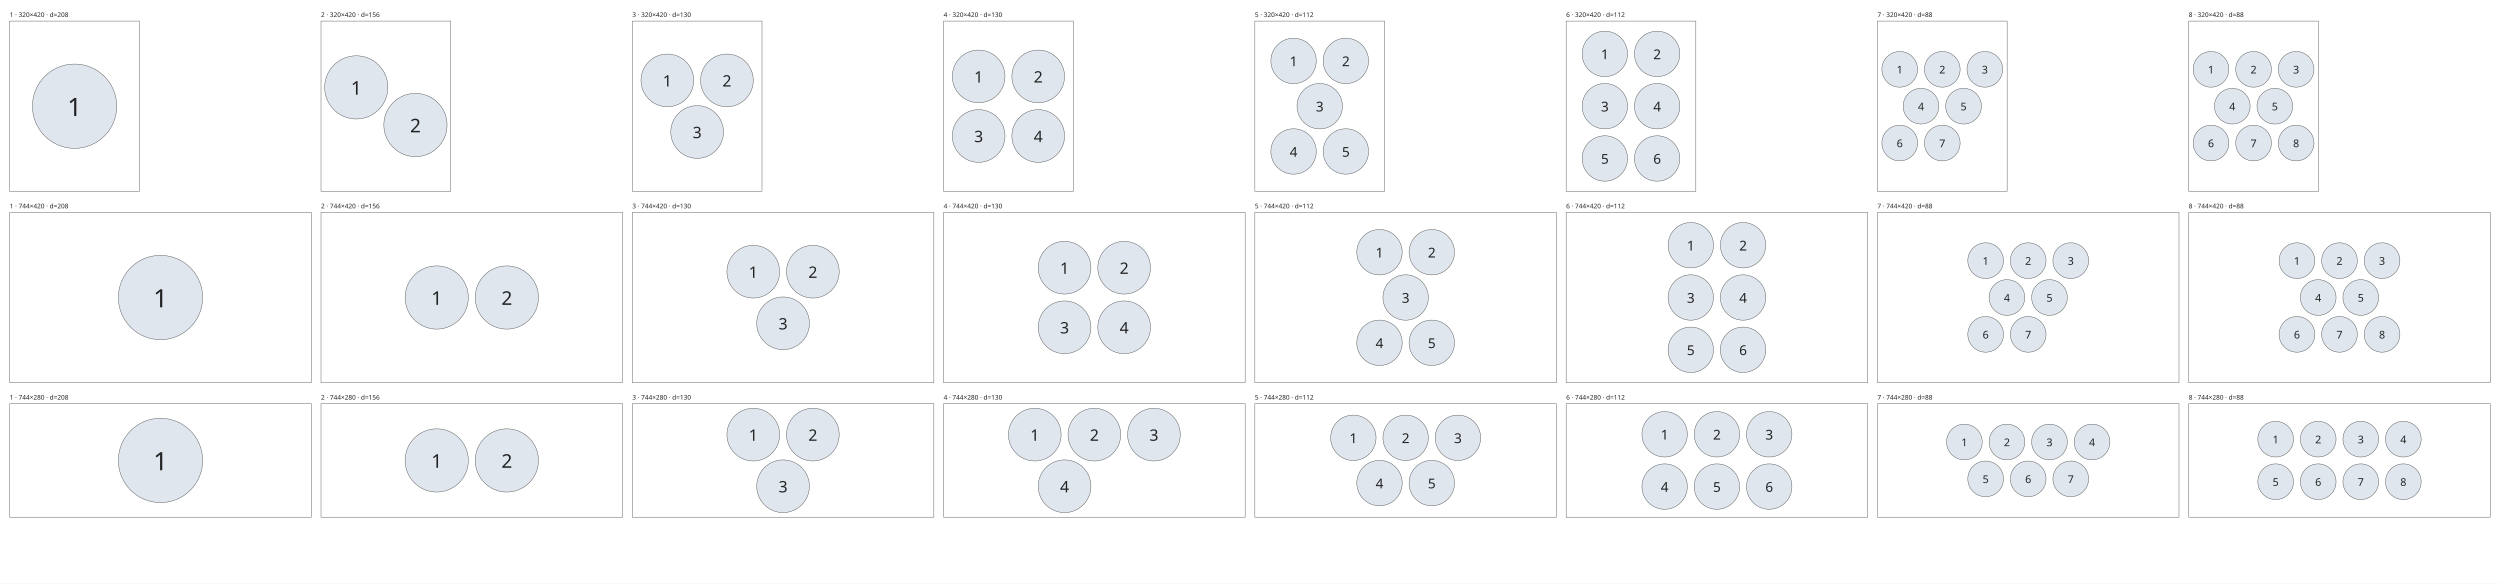
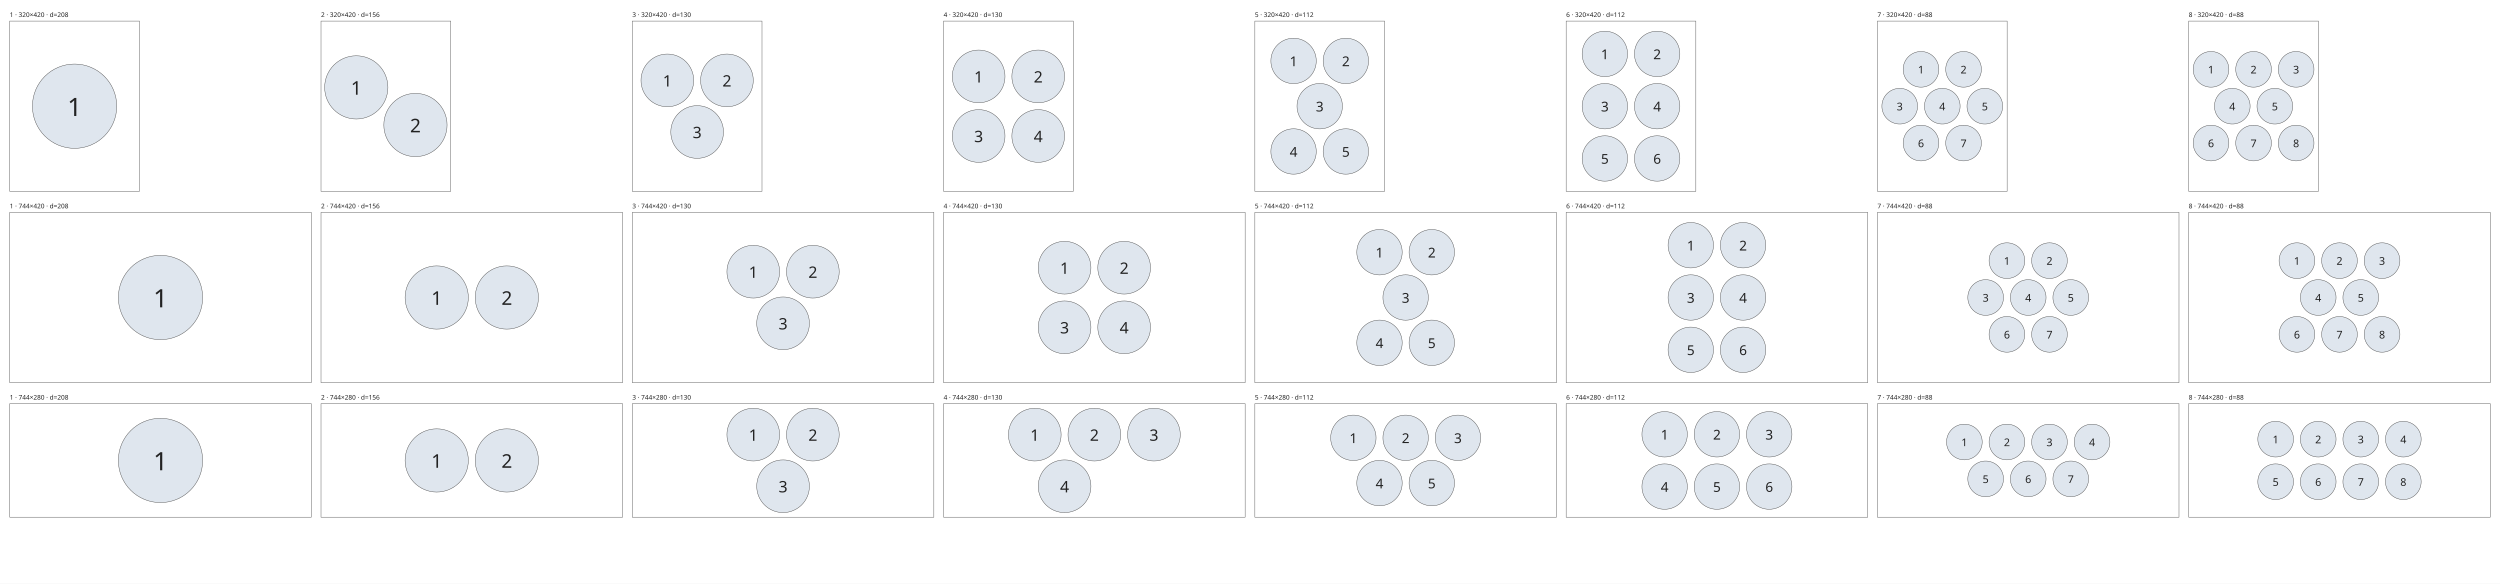
<svg xmlns="http://www.w3.org/2000/svg" viewBox="0 0 6168 1440" font-family="sans-serif">
  <rect width="100%" height="100%" fill="#ffffff" />
  <text x="24" y="42" font-size="16" fill="#222222">1 · 320×420 · d=208</text>
  <rect x="24" y="52" width="320" height="420" fill="none" stroke="#444444" stroke-width="1" />
  <circle cx="184" cy="262" r="104" fill="#dfe6ee" stroke="#444444" stroke-width="1" />
  <text x="184" y="262" font-size="62.4" text-anchor="middle" dominant-baseline="central" fill="#222222">1</text>
  <text x="792" y="42" font-size="16" fill="#222222">2 · 320×420 · d=156</text>
  <rect x="792" y="52" width="320" height="420" fill="none" stroke="#444444" stroke-width="1" />
  <circle cx="879" cy="215.6" r="78" fill="#dfe6ee" stroke="#444444" stroke-width="1" />
  <text x="879" y="215.6" font-size="46.8" text-anchor="middle" dominant-baseline="central" fill="#222222">1</text>
  <circle cx="1025" cy="308.4" r="78" fill="#dfe6ee" stroke="#444444" stroke-width="1" />
  <text x="1025" y="308.4" font-size="46.8" text-anchor="middle" dominant-baseline="central" fill="#222222">2</text>
  <text x="1560" y="42" font-size="16" fill="#222222">3 · 320×420 · d=130</text>
  <rect x="1560" y="52" width="320" height="420" fill="none" stroke="#444444" stroke-width="1" />
  <circle cx="1646.5" cy="198.35" r="65" fill="#dfe6ee" stroke="#444444" stroke-width="1" />
  <text x="1646.5" y="198.35" font-size="39" text-anchor="middle" dominant-baseline="central" fill="#222222">1</text>
  <circle cx="1793.5" cy="198.35" r="65" fill="#dfe6ee" stroke="#444444" stroke-width="1" />
  <text x="1793.5" y="198.35" font-size="39" text-anchor="middle" dominant-baseline="central" fill="#222222">2</text>
  <circle cx="1720" cy="325.65" r="65" fill="#dfe6ee" stroke="#444444" stroke-width="1" />
  <text x="1720" y="325.65" font-size="39" text-anchor="middle" dominant-baseline="central" fill="#222222">3</text>
  <text x="2328" y="42" font-size="16" fill="#222222">4 · 320×420 · d=130</text>
  <rect x="2328" y="52" width="320" height="420" fill="none" stroke="#444444" stroke-width="1" />
  <circle cx="2414.5" cy="188.5" r="65" fill="#dfe6ee" stroke="#444444" stroke-width="1" />
  <text x="2414.5" y="188.5" font-size="39" text-anchor="middle" dominant-baseline="central" fill="#222222">1</text>
  <circle cx="2561.5" cy="188.5" r="65" fill="#dfe6ee" stroke="#444444" stroke-width="1" />
  <text x="2561.5" y="188.5" font-size="39" text-anchor="middle" dominant-baseline="central" fill="#222222">2</text>
  <circle cx="2414.5" cy="335.5" r="65" fill="#dfe6ee" stroke="#444444" stroke-width="1" />
  <text x="2414.5" y="335.5" font-size="39" text-anchor="middle" dominant-baseline="central" fill="#222222">3</text>
  <circle cx="2561.5" cy="335.5" r="65" fill="#dfe6ee" stroke="#444444" stroke-width="1" />
  <text x="2561.5" y="335.5" font-size="39" text-anchor="middle" dominant-baseline="central" fill="#222222">4</text>
  <text x="3096" y="42" font-size="16" fill="#222222">5 · 320×420 · d=112</text>
  <rect x="3096" y="52" width="320" height="420" fill="none" stroke="#444444" stroke-width="1" />
  <circle cx="3191.5" cy="150.28" r="56" fill="#dfe6ee" stroke="#444444" stroke-width="1" />
  <text x="3191.5" y="150.28" font-size="33.6" text-anchor="middle" dominant-baseline="central" fill="#222222">1</text>
  <circle cx="3320.5" cy="150.28" r="56" fill="#dfe6ee" stroke="#444444" stroke-width="1" />
  <text x="3320.5" y="150.28" font-size="33.6" text-anchor="middle" dominant-baseline="central" fill="#222222">2</text>
  <circle cx="3256" cy="262" r="56" fill="#dfe6ee" stroke="#444444" stroke-width="1" />
  <text x="3256" y="262" font-size="33.6" text-anchor="middle" dominant-baseline="central" fill="#222222">3</text>
  <circle cx="3191.5" cy="373.72" r="56" fill="#dfe6ee" stroke="#444444" stroke-width="1" />
  <text x="3191.5" y="373.72" font-size="33.6" text-anchor="middle" dominant-baseline="central" fill="#222222">4</text>
  <circle cx="3320.5" cy="373.72" r="56" fill="#dfe6ee" stroke="#444444" stroke-width="1" />
  <text x="3320.5" y="373.72" font-size="33.6" text-anchor="middle" dominant-baseline="central" fill="#222222">5</text>
  <text x="3864" y="42" font-size="16" fill="#222222">6 · 320×420 · d=112</text>
  <rect x="3864" y="52" width="320" height="420" fill="none" stroke="#444444" stroke-width="1" />
  <circle cx="3959.5" cy="133" r="56" fill="#dfe6ee" stroke="#444444" stroke-width="1" />
  <text x="3959.5" y="133" font-size="33.6" text-anchor="middle" dominant-baseline="central" fill="#222222">1</text>
  <circle cx="4088.5" cy="133" r="56" fill="#dfe6ee" stroke="#444444" stroke-width="1" />
  <text x="4088.5" y="133" font-size="33.6" text-anchor="middle" dominant-baseline="central" fill="#222222">2</text>
  <circle cx="3959.5" cy="262" r="56" fill="#dfe6ee" stroke="#444444" stroke-width="1" />
  <text x="3959.5" y="262" font-size="33.6" text-anchor="middle" dominant-baseline="central" fill="#222222">3</text>
  <circle cx="4088.5" cy="262" r="56" fill="#dfe6ee" stroke="#444444" stroke-width="1" />
  <text x="4088.5" y="262" font-size="33.6" text-anchor="middle" dominant-baseline="central" fill="#222222">4</text>
  <circle cx="3959.5" cy="391" r="56" fill="#dfe6ee" stroke="#444444" stroke-width="1" />
  <text x="3959.5" y="391" font-size="33.6" text-anchor="middle" dominant-baseline="central" fill="#222222">5</text>
  <circle cx="4088.5" cy="391" r="56" fill="#dfe6ee" stroke="#444444" stroke-width="1" />
  <text x="4088.5" y="391" font-size="33.6" text-anchor="middle" dominant-baseline="central" fill="#222222">6</text>
  <text x="4632" y="42" font-size="16" fill="#222222">7 · 320×420 · d=88</text>
  <rect x="4632" y="52" width="320" height="420" fill="none" stroke="#444444" stroke-width="1" />
-   <circle cx="4687" cy="171.07" r="44" fill="#dfe6ee" stroke="#444444" stroke-width="1" />
-   <text x="4687" y="171.07" font-size="26.4" text-anchor="middle" dominant-baseline="central" fill="#222222">1</text>
-   <circle cx="4792" cy="171.07" r="44" fill="#dfe6ee" stroke="#444444" stroke-width="1" />
-   <text x="4792" y="171.07" font-size="26.4" text-anchor="middle" dominant-baseline="central" fill="#222222">2</text>
-   <circle cx="4897" cy="171.07" r="44" fill="#dfe6ee" stroke="#444444" stroke-width="1" />
-   <text x="4897" y="171.07" font-size="26.4" text-anchor="middle" dominant-baseline="central" fill="#222222">3</text>
-   <circle cx="4739.5" cy="262" r="44" fill="#dfe6ee" stroke="#444444" stroke-width="1" />
-   <text x="4739.5" y="262" font-size="26.4" text-anchor="middle" dominant-baseline="central" fill="#222222">4</text>
-   <circle cx="4844.5" cy="262" r="44" fill="#dfe6ee" stroke="#444444" stroke-width="1" />
-   <text x="4844.5" y="262" font-size="26.4" text-anchor="middle" dominant-baseline="central" fill="#222222">5</text>
-   <circle cx="4687" cy="352.93" r="44" fill="#dfe6ee" stroke="#444444" stroke-width="1" />
-   <text x="4687" y="352.93" font-size="26.4" text-anchor="middle" dominant-baseline="central" fill="#222222">6</text>
-   <circle cx="4792" cy="352.93" r="44" fill="#dfe6ee" stroke="#444444" stroke-width="1" />
-   <text x="4792" y="352.93" font-size="26.4" text-anchor="middle" dominant-baseline="central" fill="#222222">7</text>
+   <circle cx="4739.5" cy="171.07" r="44" fill="#dfe6ee" stroke="#444444" stroke-width="1" />
+   <text x="4739.5" y="171.07" font-size="26.4" text-anchor="middle" dominant-baseline="central" fill="#222222">1</text>
+   <circle cx="4844.5" cy="171.07" r="44" fill="#dfe6ee" stroke="#444444" stroke-width="1" />
+   <text x="4844.5" y="171.07" font-size="26.4" text-anchor="middle" dominant-baseline="central" fill="#222222">2</text>
+   <circle cx="4687" cy="262" r="44" fill="#dfe6ee" stroke="#444444" stroke-width="1" />
+   <text x="4687" y="262" font-size="26.4" text-anchor="middle" dominant-baseline="central" fill="#222222">3</text>
+   <circle cx="4792" cy="262" r="44" fill="#dfe6ee" stroke="#444444" stroke-width="1" />
+   <text x="4792" y="262" font-size="26.4" text-anchor="middle" dominant-baseline="central" fill="#222222">4</text>
+   <circle cx="4897" cy="262" r="44" fill="#dfe6ee" stroke="#444444" stroke-width="1" />
+   <text x="4897" y="262" font-size="26.4" text-anchor="middle" dominant-baseline="central" fill="#222222">5</text>
+   <circle cx="4739.5" cy="352.93" r="44" fill="#dfe6ee" stroke="#444444" stroke-width="1" />
+   <text x="4739.5" y="352.93" font-size="26.4" text-anchor="middle" dominant-baseline="central" fill="#222222">6</text>
+   <circle cx="4844.5" cy="352.93" r="44" fill="#dfe6ee" stroke="#444444" stroke-width="1" />
+   <text x="4844.5" y="352.93" font-size="26.4" text-anchor="middle" dominant-baseline="central" fill="#222222">7</text>
  <text x="5400" y="42" font-size="16" fill="#222222">8 · 320×420 · d=88</text>
  <rect x="5400" y="52" width="320" height="420" fill="none" stroke="#444444" stroke-width="1" />
  <circle cx="5455" cy="171.07" r="44" fill="#dfe6ee" stroke="#444444" stroke-width="1" />
  <text x="5455" y="171.07" font-size="26.4" text-anchor="middle" dominant-baseline="central" fill="#222222">1</text>
  <circle cx="5560" cy="171.07" r="44" fill="#dfe6ee" stroke="#444444" stroke-width="1" />
  <text x="5560" y="171.07" font-size="26.4" text-anchor="middle" dominant-baseline="central" fill="#222222">2</text>
  <circle cx="5665" cy="171.07" r="44" fill="#dfe6ee" stroke="#444444" stroke-width="1" />
  <text x="5665" y="171.07" font-size="26.4" text-anchor="middle" dominant-baseline="central" fill="#222222">3</text>
  <circle cx="5507.5" cy="262" r="44" fill="#dfe6ee" stroke="#444444" stroke-width="1" />
  <text x="5507.5" y="262" font-size="26.4" text-anchor="middle" dominant-baseline="central" fill="#222222">4</text>
  <circle cx="5612.5" cy="262" r="44" fill="#dfe6ee" stroke="#444444" stroke-width="1" />
  <text x="5612.5" y="262" font-size="26.4" text-anchor="middle" dominant-baseline="central" fill="#222222">5</text>
  <circle cx="5455" cy="352.93" r="44" fill="#dfe6ee" stroke="#444444" stroke-width="1" />
  <text x="5455" y="352.93" font-size="26.4" text-anchor="middle" dominant-baseline="central" fill="#222222">6</text>
  <circle cx="5560" cy="352.93" r="44" fill="#dfe6ee" stroke="#444444" stroke-width="1" />
  <text x="5560" y="352.93" font-size="26.4" text-anchor="middle" dominant-baseline="central" fill="#222222">7</text>
  <circle cx="5665" cy="352.93" r="44" fill="#dfe6ee" stroke="#444444" stroke-width="1" />
  <text x="5665" y="352.93" font-size="26.4" text-anchor="middle" dominant-baseline="central" fill="#222222">8</text>
  <text x="24" y="514" font-size="16" fill="#222222">1 · 744×420 · d=208</text>
  <rect x="24" y="524" width="744" height="420" fill="none" stroke="#444444" stroke-width="1" />
  <circle cx="396" cy="734" r="104" fill="#dfe6ee" stroke="#444444" stroke-width="1" />
  <text x="396" y="734" font-size="62.4" text-anchor="middle" dominant-baseline="central" fill="#222222">1</text>
  <text x="792" y="514" font-size="16" fill="#222222">2 · 744×420 · d=156</text>
  <rect x="792" y="524" width="744" height="420" fill="none" stroke="#444444" stroke-width="1" />
  <circle cx="1077.5" cy="734" r="78" fill="#dfe6ee" stroke="#444444" stroke-width="1" />
  <text x="1077.5" y="734" font-size="46.8" text-anchor="middle" dominant-baseline="central" fill="#222222">1</text>
  <circle cx="1250.5" cy="734" r="78" fill="#dfe6ee" stroke="#444444" stroke-width="1" />
  <text x="1250.5" y="734" font-size="46.8" text-anchor="middle" dominant-baseline="central" fill="#222222">2</text>
  <text x="1560" y="514" font-size="16" fill="#222222">3 · 744×420 · d=130</text>
  <rect x="1560" y="524" width="744" height="420" fill="none" stroke="#444444" stroke-width="1" />
  <circle cx="1858.5" cy="670.35" r="65" fill="#dfe6ee" stroke="#444444" stroke-width="1" />
  <text x="1858.5" y="670.35" font-size="39" text-anchor="middle" dominant-baseline="central" fill="#222222">1</text>
  <circle cx="2005.5" cy="670.35" r="65" fill="#dfe6ee" stroke="#444444" stroke-width="1" />
  <text x="2005.5" y="670.35" font-size="39" text-anchor="middle" dominant-baseline="central" fill="#222222">2</text>
  <circle cx="1932" cy="797.65" r="65" fill="#dfe6ee" stroke="#444444" stroke-width="1" />
  <text x="1932" y="797.65" font-size="39" text-anchor="middle" dominant-baseline="central" fill="#222222">3</text>
  <text x="2328" y="514" font-size="16" fill="#222222">4 · 744×420 · d=130</text>
  <rect x="2328" y="524" width="744" height="420" fill="none" stroke="#444444" stroke-width="1" />
  <circle cx="2626.5" cy="660.5" r="65" fill="#dfe6ee" stroke="#444444" stroke-width="1" />
  <text x="2626.5" y="660.5" font-size="39" text-anchor="middle" dominant-baseline="central" fill="#222222">1</text>
  <circle cx="2773.5" cy="660.5" r="65" fill="#dfe6ee" stroke="#444444" stroke-width="1" />
  <text x="2773.5" y="660.5" font-size="39" text-anchor="middle" dominant-baseline="central" fill="#222222">2</text>
  <circle cx="2626.5" cy="807.5" r="65" fill="#dfe6ee" stroke="#444444" stroke-width="1" />
  <text x="2626.5" y="807.5" font-size="39" text-anchor="middle" dominant-baseline="central" fill="#222222">3</text>
  <circle cx="2773.5" cy="807.5" r="65" fill="#dfe6ee" stroke="#444444" stroke-width="1" />
  <text x="2773.5" y="807.5" font-size="39" text-anchor="middle" dominant-baseline="central" fill="#222222">4</text>
  <text x="3096" y="514" font-size="16" fill="#222222">5 · 744×420 · d=112</text>
  <rect x="3096" y="524" width="744" height="420" fill="none" stroke="#444444" stroke-width="1" />
  <circle cx="3403.5" cy="622.28" r="56" fill="#dfe6ee" stroke="#444444" stroke-width="1" />
  <text x="3403.5" y="622.28" font-size="33.6" text-anchor="middle" dominant-baseline="central" fill="#222222">1</text>
  <circle cx="3532.5" cy="622.28" r="56" fill="#dfe6ee" stroke="#444444" stroke-width="1" />
  <text x="3532.5" y="622.28" font-size="33.6" text-anchor="middle" dominant-baseline="central" fill="#222222">2</text>
  <circle cx="3468" cy="734" r="56" fill="#dfe6ee" stroke="#444444" stroke-width="1" />
  <text x="3468" y="734" font-size="33.6" text-anchor="middle" dominant-baseline="central" fill="#222222">3</text>
  <circle cx="3403.5" cy="845.72" r="56" fill="#dfe6ee" stroke="#444444" stroke-width="1" />
  <text x="3403.5" y="845.72" font-size="33.6" text-anchor="middle" dominant-baseline="central" fill="#222222">4</text>
  <circle cx="3532.5" cy="845.72" r="56" fill="#dfe6ee" stroke="#444444" stroke-width="1" />
  <text x="3532.5" y="845.72" font-size="33.6" text-anchor="middle" dominant-baseline="central" fill="#222222">5</text>
  <text x="3864" y="514" font-size="16" fill="#222222">6 · 744×420 · d=112</text>
  <rect x="3864" y="524" width="744" height="420" fill="none" stroke="#444444" stroke-width="1" />
  <circle cx="4171.5" cy="605" r="56" fill="#dfe6ee" stroke="#444444" stroke-width="1" />
  <text x="4171.5" y="605" font-size="33.6" text-anchor="middle" dominant-baseline="central" fill="#222222">1</text>
  <circle cx="4300.5" cy="605" r="56" fill="#dfe6ee" stroke="#444444" stroke-width="1" />
  <text x="4300.5" y="605" font-size="33.6" text-anchor="middle" dominant-baseline="central" fill="#222222">2</text>
  <circle cx="4171.5" cy="734" r="56" fill="#dfe6ee" stroke="#444444" stroke-width="1" />
  <text x="4171.5" y="734" font-size="33.6" text-anchor="middle" dominant-baseline="central" fill="#222222">3</text>
  <circle cx="4300.5" cy="734" r="56" fill="#dfe6ee" stroke="#444444" stroke-width="1" />
  <text x="4300.5" y="734" font-size="33.6" text-anchor="middle" dominant-baseline="central" fill="#222222">4</text>
  <circle cx="4171.5" cy="863" r="56" fill="#dfe6ee" stroke="#444444" stroke-width="1" />
  <text x="4171.5" y="863" font-size="33.6" text-anchor="middle" dominant-baseline="central" fill="#222222">5</text>
  <circle cx="4300.5" cy="863" r="56" fill="#dfe6ee" stroke="#444444" stroke-width="1" />
  <text x="4300.5" y="863" font-size="33.6" text-anchor="middle" dominant-baseline="central" fill="#222222">6</text>
  <text x="4632" y="514" font-size="16" fill="#222222">7 · 744×420 · d=88</text>
  <rect x="4632" y="524" width="744" height="420" fill="none" stroke="#444444" stroke-width="1" />
-   <circle cx="4899" cy="643.07" r="44" fill="#dfe6ee" stroke="#444444" stroke-width="1" />
-   <text x="4899" y="643.07" font-size="26.4" text-anchor="middle" dominant-baseline="central" fill="#222222">1</text>
-   <circle cx="5004" cy="643.07" r="44" fill="#dfe6ee" stroke="#444444" stroke-width="1" />
-   <text x="5004" y="643.07" font-size="26.4" text-anchor="middle" dominant-baseline="central" fill="#222222">2</text>
-   <circle cx="5109" cy="643.07" r="44" fill="#dfe6ee" stroke="#444444" stroke-width="1" />
-   <text x="5109" y="643.07" font-size="26.4" text-anchor="middle" dominant-baseline="central" fill="#222222">3</text>
-   <circle cx="4951.5" cy="734" r="44" fill="#dfe6ee" stroke="#444444" stroke-width="1" />
-   <text x="4951.5" y="734" font-size="26.4" text-anchor="middle" dominant-baseline="central" fill="#222222">4</text>
-   <circle cx="5056.5" cy="734" r="44" fill="#dfe6ee" stroke="#444444" stroke-width="1" />
-   <text x="5056.5" y="734" font-size="26.4" text-anchor="middle" dominant-baseline="central" fill="#222222">5</text>
-   <circle cx="4899" cy="824.93" r="44" fill="#dfe6ee" stroke="#444444" stroke-width="1" />
-   <text x="4899" y="824.93" font-size="26.4" text-anchor="middle" dominant-baseline="central" fill="#222222">6</text>
-   <circle cx="5004" cy="824.93" r="44" fill="#dfe6ee" stroke="#444444" stroke-width="1" />
-   <text x="5004" y="824.93" font-size="26.4" text-anchor="middle" dominant-baseline="central" fill="#222222">7</text>
+   <circle cx="4951.5" cy="643.07" r="44" fill="#dfe6ee" stroke="#444444" stroke-width="1" />
+   <text x="4951.5" y="643.07" font-size="26.4" text-anchor="middle" dominant-baseline="central" fill="#222222">1</text>
+   <circle cx="5056.5" cy="643.07" r="44" fill="#dfe6ee" stroke="#444444" stroke-width="1" />
+   <text x="5056.5" y="643.07" font-size="26.4" text-anchor="middle" dominant-baseline="central" fill="#222222">2</text>
+   <circle cx="4899" cy="734" r="44" fill="#dfe6ee" stroke="#444444" stroke-width="1" />
+   <text x="4899" y="734" font-size="26.4" text-anchor="middle" dominant-baseline="central" fill="#222222">3</text>
+   <circle cx="5004" cy="734" r="44" fill="#dfe6ee" stroke="#444444" stroke-width="1" />
+   <text x="5004" y="734" font-size="26.4" text-anchor="middle" dominant-baseline="central" fill="#222222">4</text>
+   <circle cx="5109" cy="734" r="44" fill="#dfe6ee" stroke="#444444" stroke-width="1" />
+   <text x="5109" y="734" font-size="26.4" text-anchor="middle" dominant-baseline="central" fill="#222222">5</text>
+   <circle cx="4951.5" cy="824.93" r="44" fill="#dfe6ee" stroke="#444444" stroke-width="1" />
+   <text x="4951.5" y="824.93" font-size="26.4" text-anchor="middle" dominant-baseline="central" fill="#222222">6</text>
+   <circle cx="5056.5" cy="824.93" r="44" fill="#dfe6ee" stroke="#444444" stroke-width="1" />
+   <text x="5056.5" y="824.93" font-size="26.4" text-anchor="middle" dominant-baseline="central" fill="#222222">7</text>
  <text x="5400" y="514" font-size="16" fill="#222222">8 · 744×420 · d=88</text>
  <rect x="5400" y="524" width="744" height="420" fill="none" stroke="#444444" stroke-width="1" />
  <circle cx="5667" cy="643.07" r="44" fill="#dfe6ee" stroke="#444444" stroke-width="1" />
  <text x="5667" y="643.07" font-size="26.4" text-anchor="middle" dominant-baseline="central" fill="#222222">1</text>
  <circle cx="5772" cy="643.07" r="44" fill="#dfe6ee" stroke="#444444" stroke-width="1" />
  <text x="5772" y="643.07" font-size="26.4" text-anchor="middle" dominant-baseline="central" fill="#222222">2</text>
  <circle cx="5877" cy="643.07" r="44" fill="#dfe6ee" stroke="#444444" stroke-width="1" />
  <text x="5877" y="643.07" font-size="26.4" text-anchor="middle" dominant-baseline="central" fill="#222222">3</text>
  <circle cx="5719.5" cy="734" r="44" fill="#dfe6ee" stroke="#444444" stroke-width="1" />
  <text x="5719.5" y="734" font-size="26.4" text-anchor="middle" dominant-baseline="central" fill="#222222">4</text>
  <circle cx="5824.5" cy="734" r="44" fill="#dfe6ee" stroke="#444444" stroke-width="1" />
  <text x="5824.5" y="734" font-size="26.4" text-anchor="middle" dominant-baseline="central" fill="#222222">5</text>
  <circle cx="5667" cy="824.93" r="44" fill="#dfe6ee" stroke="#444444" stroke-width="1" />
  <text x="5667" y="824.93" font-size="26.4" text-anchor="middle" dominant-baseline="central" fill="#222222">6</text>
  <circle cx="5772" cy="824.93" r="44" fill="#dfe6ee" stroke="#444444" stroke-width="1" />
  <text x="5772" y="824.93" font-size="26.4" text-anchor="middle" dominant-baseline="central" fill="#222222">7</text>
  <circle cx="5877" cy="824.93" r="44" fill="#dfe6ee" stroke="#444444" stroke-width="1" />
  <text x="5877" y="824.93" font-size="26.4" text-anchor="middle" dominant-baseline="central" fill="#222222">8</text>
  <text x="24" y="986" font-size="16" fill="#222222">1 · 744×280 · d=208</text>
  <rect x="24" y="996" width="744" height="280" fill="none" stroke="#444444" stroke-width="1" />
  <circle cx="396" cy="1136" r="104" fill="#dfe6ee" stroke="#444444" stroke-width="1" />
  <text x="396" y="1136" font-size="62.4" text-anchor="middle" dominant-baseline="central" fill="#222222">1</text>
  <text x="792" y="986" font-size="16" fill="#222222">2 · 744×280 · d=156</text>
  <rect x="792" y="996" width="744" height="280" fill="none" stroke="#444444" stroke-width="1" />
  <circle cx="1077.5" cy="1136" r="78" fill="#dfe6ee" stroke="#444444" stroke-width="1" />
  <text x="1077.5" y="1136" font-size="46.8" text-anchor="middle" dominant-baseline="central" fill="#222222">1</text>
  <circle cx="1250.5" cy="1136" r="78" fill="#dfe6ee" stroke="#444444" stroke-width="1" />
  <text x="1250.5" y="1136" font-size="46.8" text-anchor="middle" dominant-baseline="central" fill="#222222">2</text>
  <text x="1560" y="986" font-size="16" fill="#222222">3 · 744×280 · d=130</text>
  <rect x="1560" y="996" width="744" height="280" fill="none" stroke="#444444" stroke-width="1" />
  <circle cx="1858.5" cy="1072.35" r="65" fill="#dfe6ee" stroke="#444444" stroke-width="1" />
  <text x="1858.5" y="1072.35" font-size="39" text-anchor="middle" dominant-baseline="central" fill="#222222">1</text>
  <circle cx="2005.5" cy="1072.35" r="65" fill="#dfe6ee" stroke="#444444" stroke-width="1" />
  <text x="2005.5" y="1072.35" font-size="39" text-anchor="middle" dominant-baseline="central" fill="#222222">2</text>
  <circle cx="1932" cy="1199.65" r="65" fill="#dfe6ee" stroke="#444444" stroke-width="1" />
  <text x="1932" y="1199.65" font-size="39" text-anchor="middle" dominant-baseline="central" fill="#222222">3</text>
  <text x="2328" y="986" font-size="16" fill="#222222">4 · 744×280 · d=130</text>
  <rect x="2328" y="996" width="744" height="280" fill="none" stroke="#444444" stroke-width="1" />
  <circle cx="2553" cy="1072.35" r="65" fill="#dfe6ee" stroke="#444444" stroke-width="1" />
  <text x="2553" y="1072.35" font-size="39" text-anchor="middle" dominant-baseline="central" fill="#222222">1</text>
  <circle cx="2700" cy="1072.35" r="65" fill="#dfe6ee" stroke="#444444" stroke-width="1" />
  <text x="2700" y="1072.35" font-size="39" text-anchor="middle" dominant-baseline="central" fill="#222222">2</text>
  <circle cx="2847" cy="1072.35" r="65" fill="#dfe6ee" stroke="#444444" stroke-width="1" />
  <text x="2847" y="1072.35" font-size="39" text-anchor="middle" dominant-baseline="central" fill="#222222">3</text>
  <circle cx="2626.5" cy="1199.65" r="65" fill="#dfe6ee" stroke="#444444" stroke-width="1" />
  <text x="2626.5" y="1199.65" font-size="39" text-anchor="middle" dominant-baseline="central" fill="#222222">4</text>
  <text x="3096" y="986" font-size="16" fill="#222222">5 · 744×280 · d=112</text>
  <rect x="3096" y="996" width="744" height="280" fill="none" stroke="#444444" stroke-width="1" />
  <circle cx="3339" cy="1080.14" r="56" fill="#dfe6ee" stroke="#444444" stroke-width="1" />
  <text x="3339" y="1080.14" font-size="33.6" text-anchor="middle" dominant-baseline="central" fill="#222222">1</text>
  <circle cx="3468" cy="1080.14" r="56" fill="#dfe6ee" stroke="#444444" stroke-width="1" />
  <text x="3468" y="1080.14" font-size="33.6" text-anchor="middle" dominant-baseline="central" fill="#222222">2</text>
  <circle cx="3597" cy="1080.14" r="56" fill="#dfe6ee" stroke="#444444" stroke-width="1" />
  <text x="3597" y="1080.14" font-size="33.6" text-anchor="middle" dominant-baseline="central" fill="#222222">3</text>
  <circle cx="3403.5" cy="1191.86" r="56" fill="#dfe6ee" stroke="#444444" stroke-width="1" />
  <text x="3403.5" y="1191.86" font-size="33.6" text-anchor="middle" dominant-baseline="central" fill="#222222">4</text>
  <circle cx="3532.5" cy="1191.86" r="56" fill="#dfe6ee" stroke="#444444" stroke-width="1" />
  <text x="3532.5" y="1191.86" font-size="33.6" text-anchor="middle" dominant-baseline="central" fill="#222222">5</text>
  <text x="3864" y="986" font-size="16" fill="#222222">6 · 744×280 · d=112</text>
  <rect x="3864" y="996" width="744" height="280" fill="none" stroke="#444444" stroke-width="1" />
  <circle cx="4107" cy="1071.5" r="56" fill="#dfe6ee" stroke="#444444" stroke-width="1" />
  <text x="4107" y="1071.5" font-size="33.6" text-anchor="middle" dominant-baseline="central" fill="#222222">1</text>
  <circle cx="4236" cy="1071.5" r="56" fill="#dfe6ee" stroke="#444444" stroke-width="1" />
  <text x="4236" y="1071.5" font-size="33.6" text-anchor="middle" dominant-baseline="central" fill="#222222">2</text>
  <circle cx="4365" cy="1071.5" r="56" fill="#dfe6ee" stroke="#444444" stroke-width="1" />
  <text x="4365" y="1071.5" font-size="33.6" text-anchor="middle" dominant-baseline="central" fill="#222222">3</text>
  <circle cx="4107" cy="1200.5" r="56" fill="#dfe6ee" stroke="#444444" stroke-width="1" />
  <text x="4107" y="1200.5" font-size="33.6" text-anchor="middle" dominant-baseline="central" fill="#222222">4</text>
  <circle cx="4236" cy="1200.5" r="56" fill="#dfe6ee" stroke="#444444" stroke-width="1" />
  <text x="4236" y="1200.5" font-size="33.6" text-anchor="middle" dominant-baseline="central" fill="#222222">5</text>
  <circle cx="4365" cy="1200.5" r="56" fill="#dfe6ee" stroke="#444444" stroke-width="1" />
  <text x="4365" y="1200.5" font-size="33.6" text-anchor="middle" dominant-baseline="central" fill="#222222">6</text>
  <text x="4632" y="986" font-size="16" fill="#222222">7 · 744×280 · d=88</text>
  <rect x="4632" y="996" width="744" height="280" fill="none" stroke="#444444" stroke-width="1" />
  <circle cx="4846.5" cy="1090.53" r="44" fill="#dfe6ee" stroke="#444444" stroke-width="1" />
  <text x="4846.5" y="1090.53" font-size="26.4" text-anchor="middle" dominant-baseline="central" fill="#222222">1</text>
  <circle cx="4951.5" cy="1090.53" r="44" fill="#dfe6ee" stroke="#444444" stroke-width="1" />
  <text x="4951.5" y="1090.53" font-size="26.4" text-anchor="middle" dominant-baseline="central" fill="#222222">2</text>
  <circle cx="5056.5" cy="1090.53" r="44" fill="#dfe6ee" stroke="#444444" stroke-width="1" />
  <text x="5056.5" y="1090.53" font-size="26.4" text-anchor="middle" dominant-baseline="central" fill="#222222">3</text>
  <circle cx="5161.5" cy="1090.53" r="44" fill="#dfe6ee" stroke="#444444" stroke-width="1" />
  <text x="5161.5" y="1090.53" font-size="26.4" text-anchor="middle" dominant-baseline="central" fill="#222222">4</text>
  <circle cx="4899" cy="1181.47" r="44" fill="#dfe6ee" stroke="#444444" stroke-width="1" />
  <text x="4899" y="1181.47" font-size="26.4" text-anchor="middle" dominant-baseline="central" fill="#222222">5</text>
  <circle cx="5004" cy="1181.47" r="44" fill="#dfe6ee" stroke="#444444" stroke-width="1" />
  <text x="5004" y="1181.47" font-size="26.4" text-anchor="middle" dominant-baseline="central" fill="#222222">6</text>
  <circle cx="5109" cy="1181.47" r="44" fill="#dfe6ee" stroke="#444444" stroke-width="1" />
  <text x="5109" y="1181.47" font-size="26.4" text-anchor="middle" dominant-baseline="central" fill="#222222">7</text>
  <text x="5400" y="986" font-size="16" fill="#222222">8 · 744×280 · d=88</text>
  <rect x="5400" y="996" width="744" height="280" fill="none" stroke="#444444" stroke-width="1" />
  <circle cx="5614.5" cy="1083.5" r="44" fill="#dfe6ee" stroke="#444444" stroke-width="1" />
  <text x="5614.5" y="1083.5" font-size="26.4" text-anchor="middle" dominant-baseline="central" fill="#222222">1</text>
  <circle cx="5719.5" cy="1083.5" r="44" fill="#dfe6ee" stroke="#444444" stroke-width="1" />
  <text x="5719.5" y="1083.5" font-size="26.4" text-anchor="middle" dominant-baseline="central" fill="#222222">2</text>
  <circle cx="5824.5" cy="1083.5" r="44" fill="#dfe6ee" stroke="#444444" stroke-width="1" />
  <text x="5824.5" y="1083.5" font-size="26.4" text-anchor="middle" dominant-baseline="central" fill="#222222">3</text>
  <circle cx="5929.5" cy="1083.5" r="44" fill="#dfe6ee" stroke="#444444" stroke-width="1" />
  <text x="5929.5" y="1083.5" font-size="26.4" text-anchor="middle" dominant-baseline="central" fill="#222222">4</text>
  <circle cx="5614.5" cy="1188.5" r="44" fill="#dfe6ee" stroke="#444444" stroke-width="1" />
  <text x="5614.5" y="1188.5" font-size="26.4" text-anchor="middle" dominant-baseline="central" fill="#222222">5</text>
  <circle cx="5719.5" cy="1188.5" r="44" fill="#dfe6ee" stroke="#444444" stroke-width="1" />
  <text x="5719.5" y="1188.5" font-size="26.4" text-anchor="middle" dominant-baseline="central" fill="#222222">6</text>
  <circle cx="5824.5" cy="1188.5" r="44" fill="#dfe6ee" stroke="#444444" stroke-width="1" />
  <text x="5824.5" y="1188.5" font-size="26.4" text-anchor="middle" dominant-baseline="central" fill="#222222">7</text>
  <circle cx="5929.5" cy="1188.5" r="44" fill="#dfe6ee" stroke="#444444" stroke-width="1" />
  <text x="5929.5" y="1188.5" font-size="26.4" text-anchor="middle" dominant-baseline="central" fill="#222222">8</text>
</svg>
